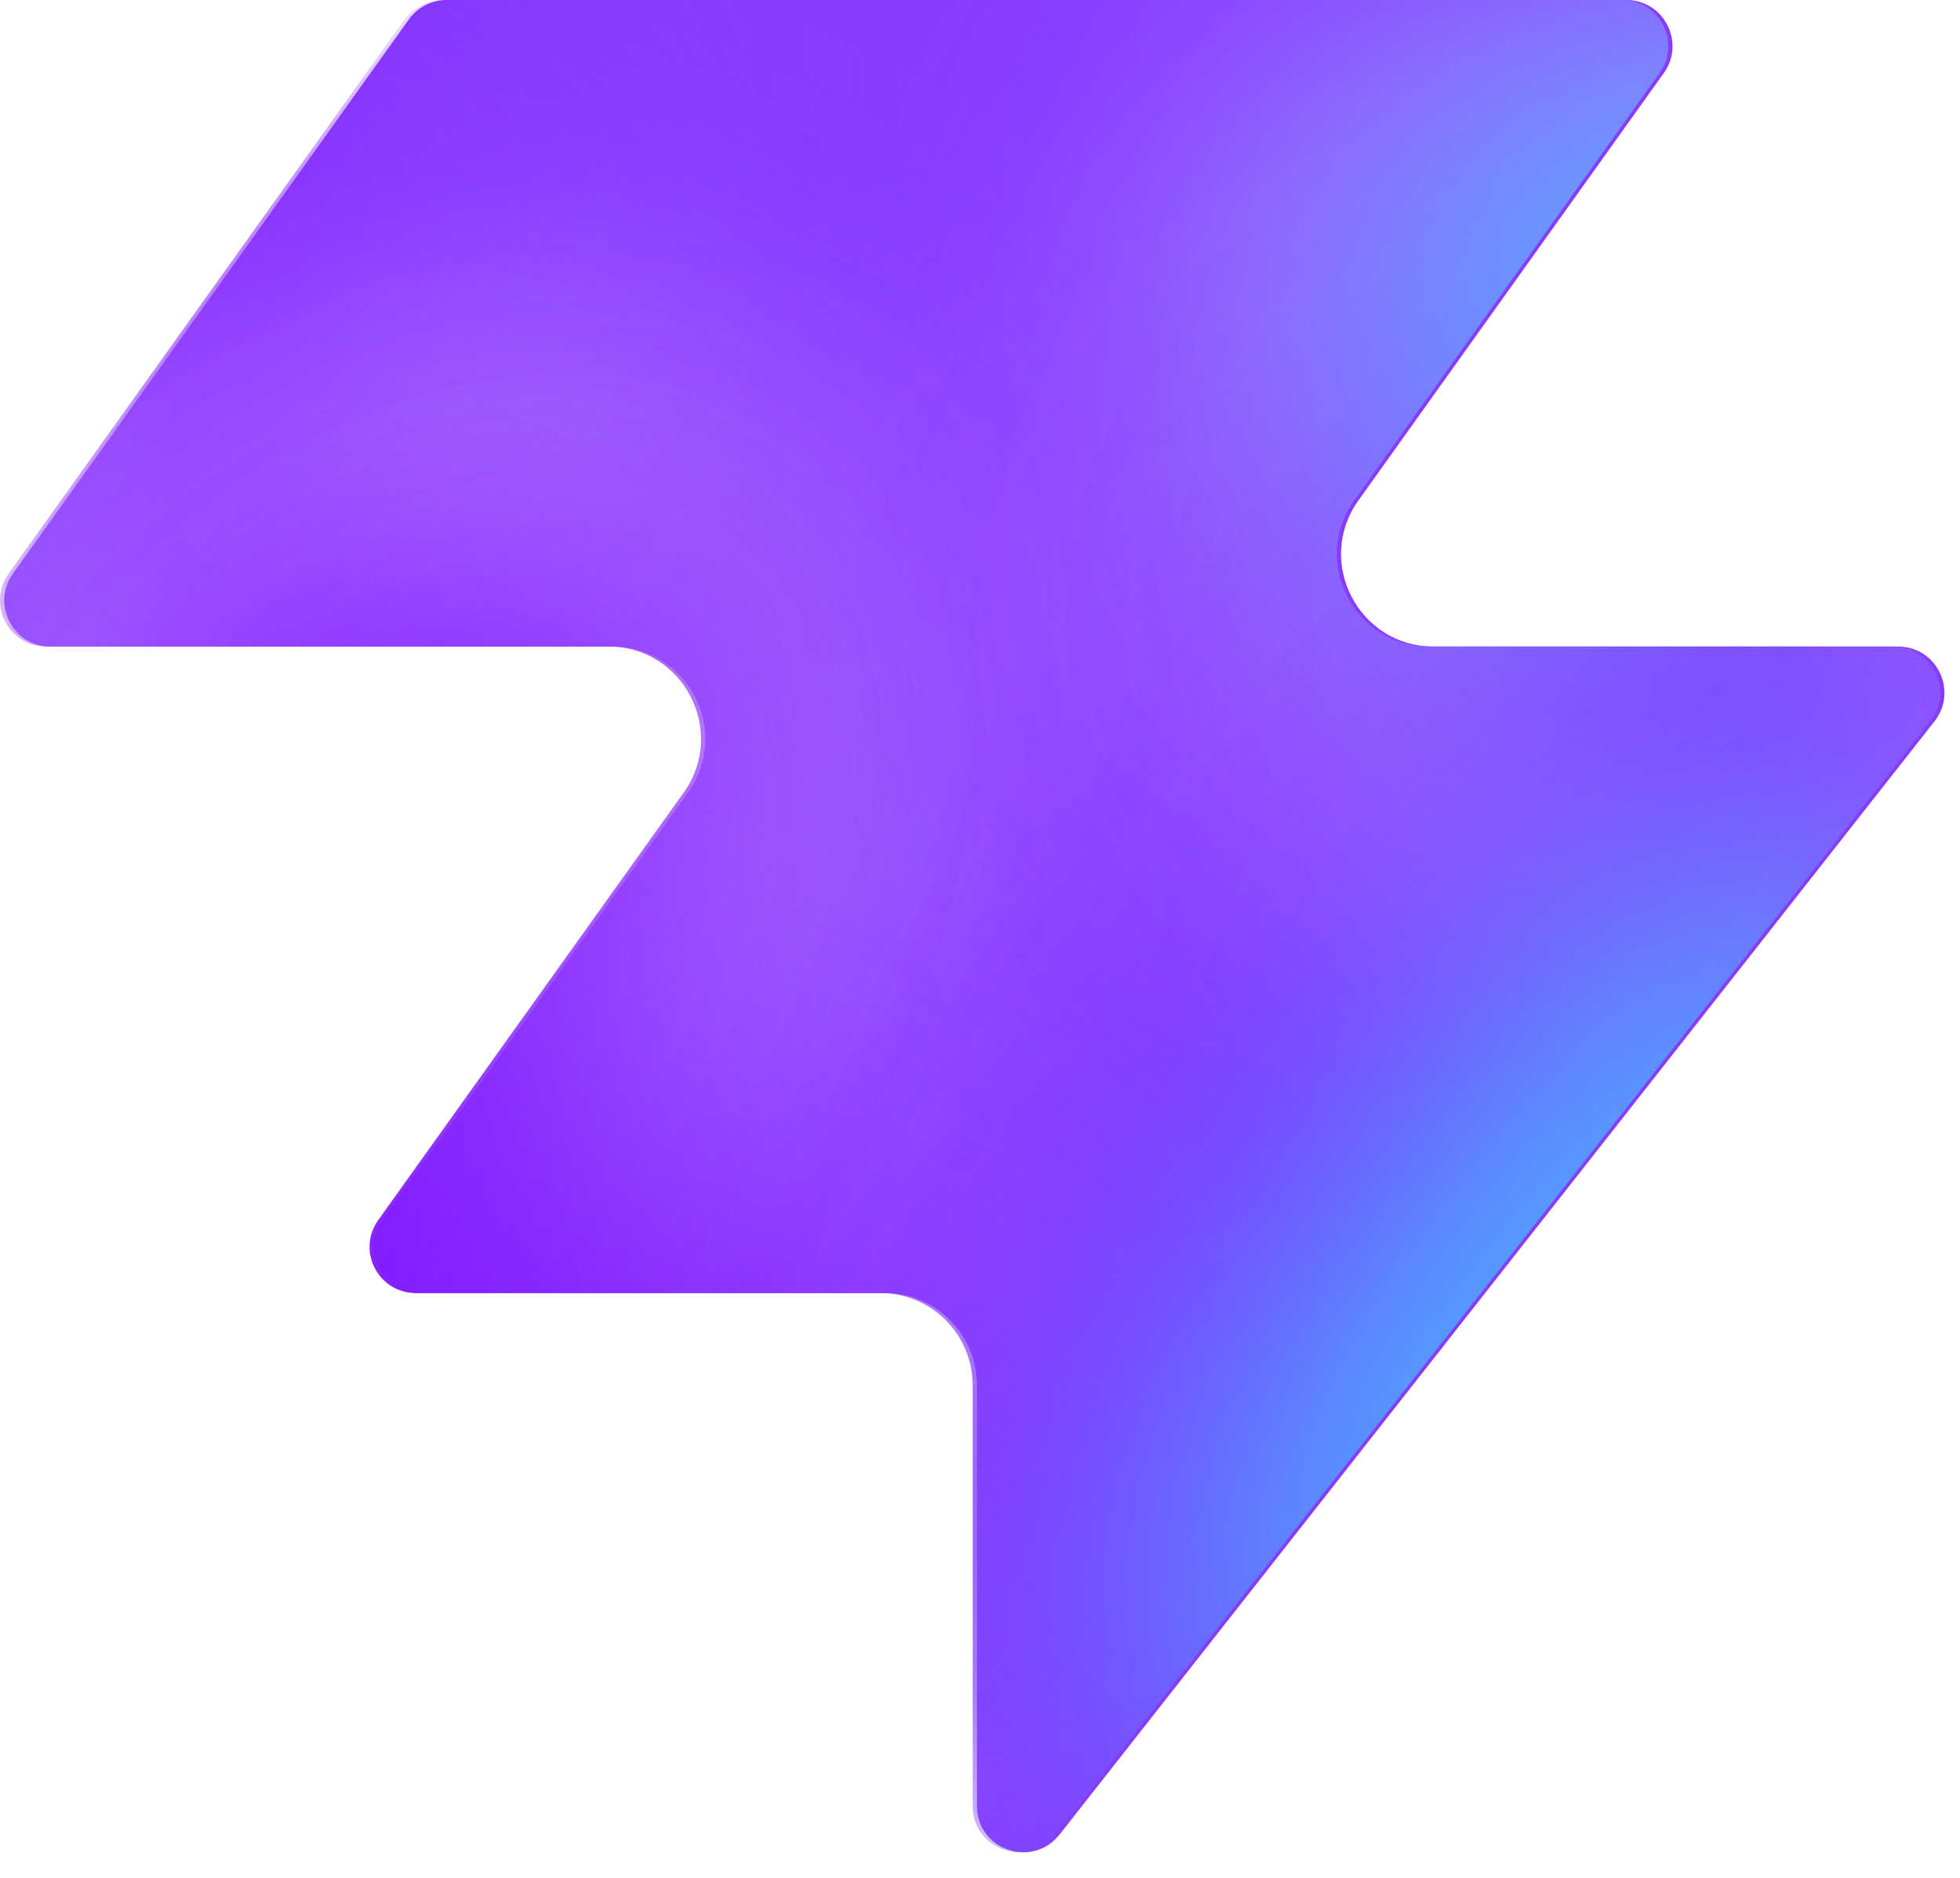
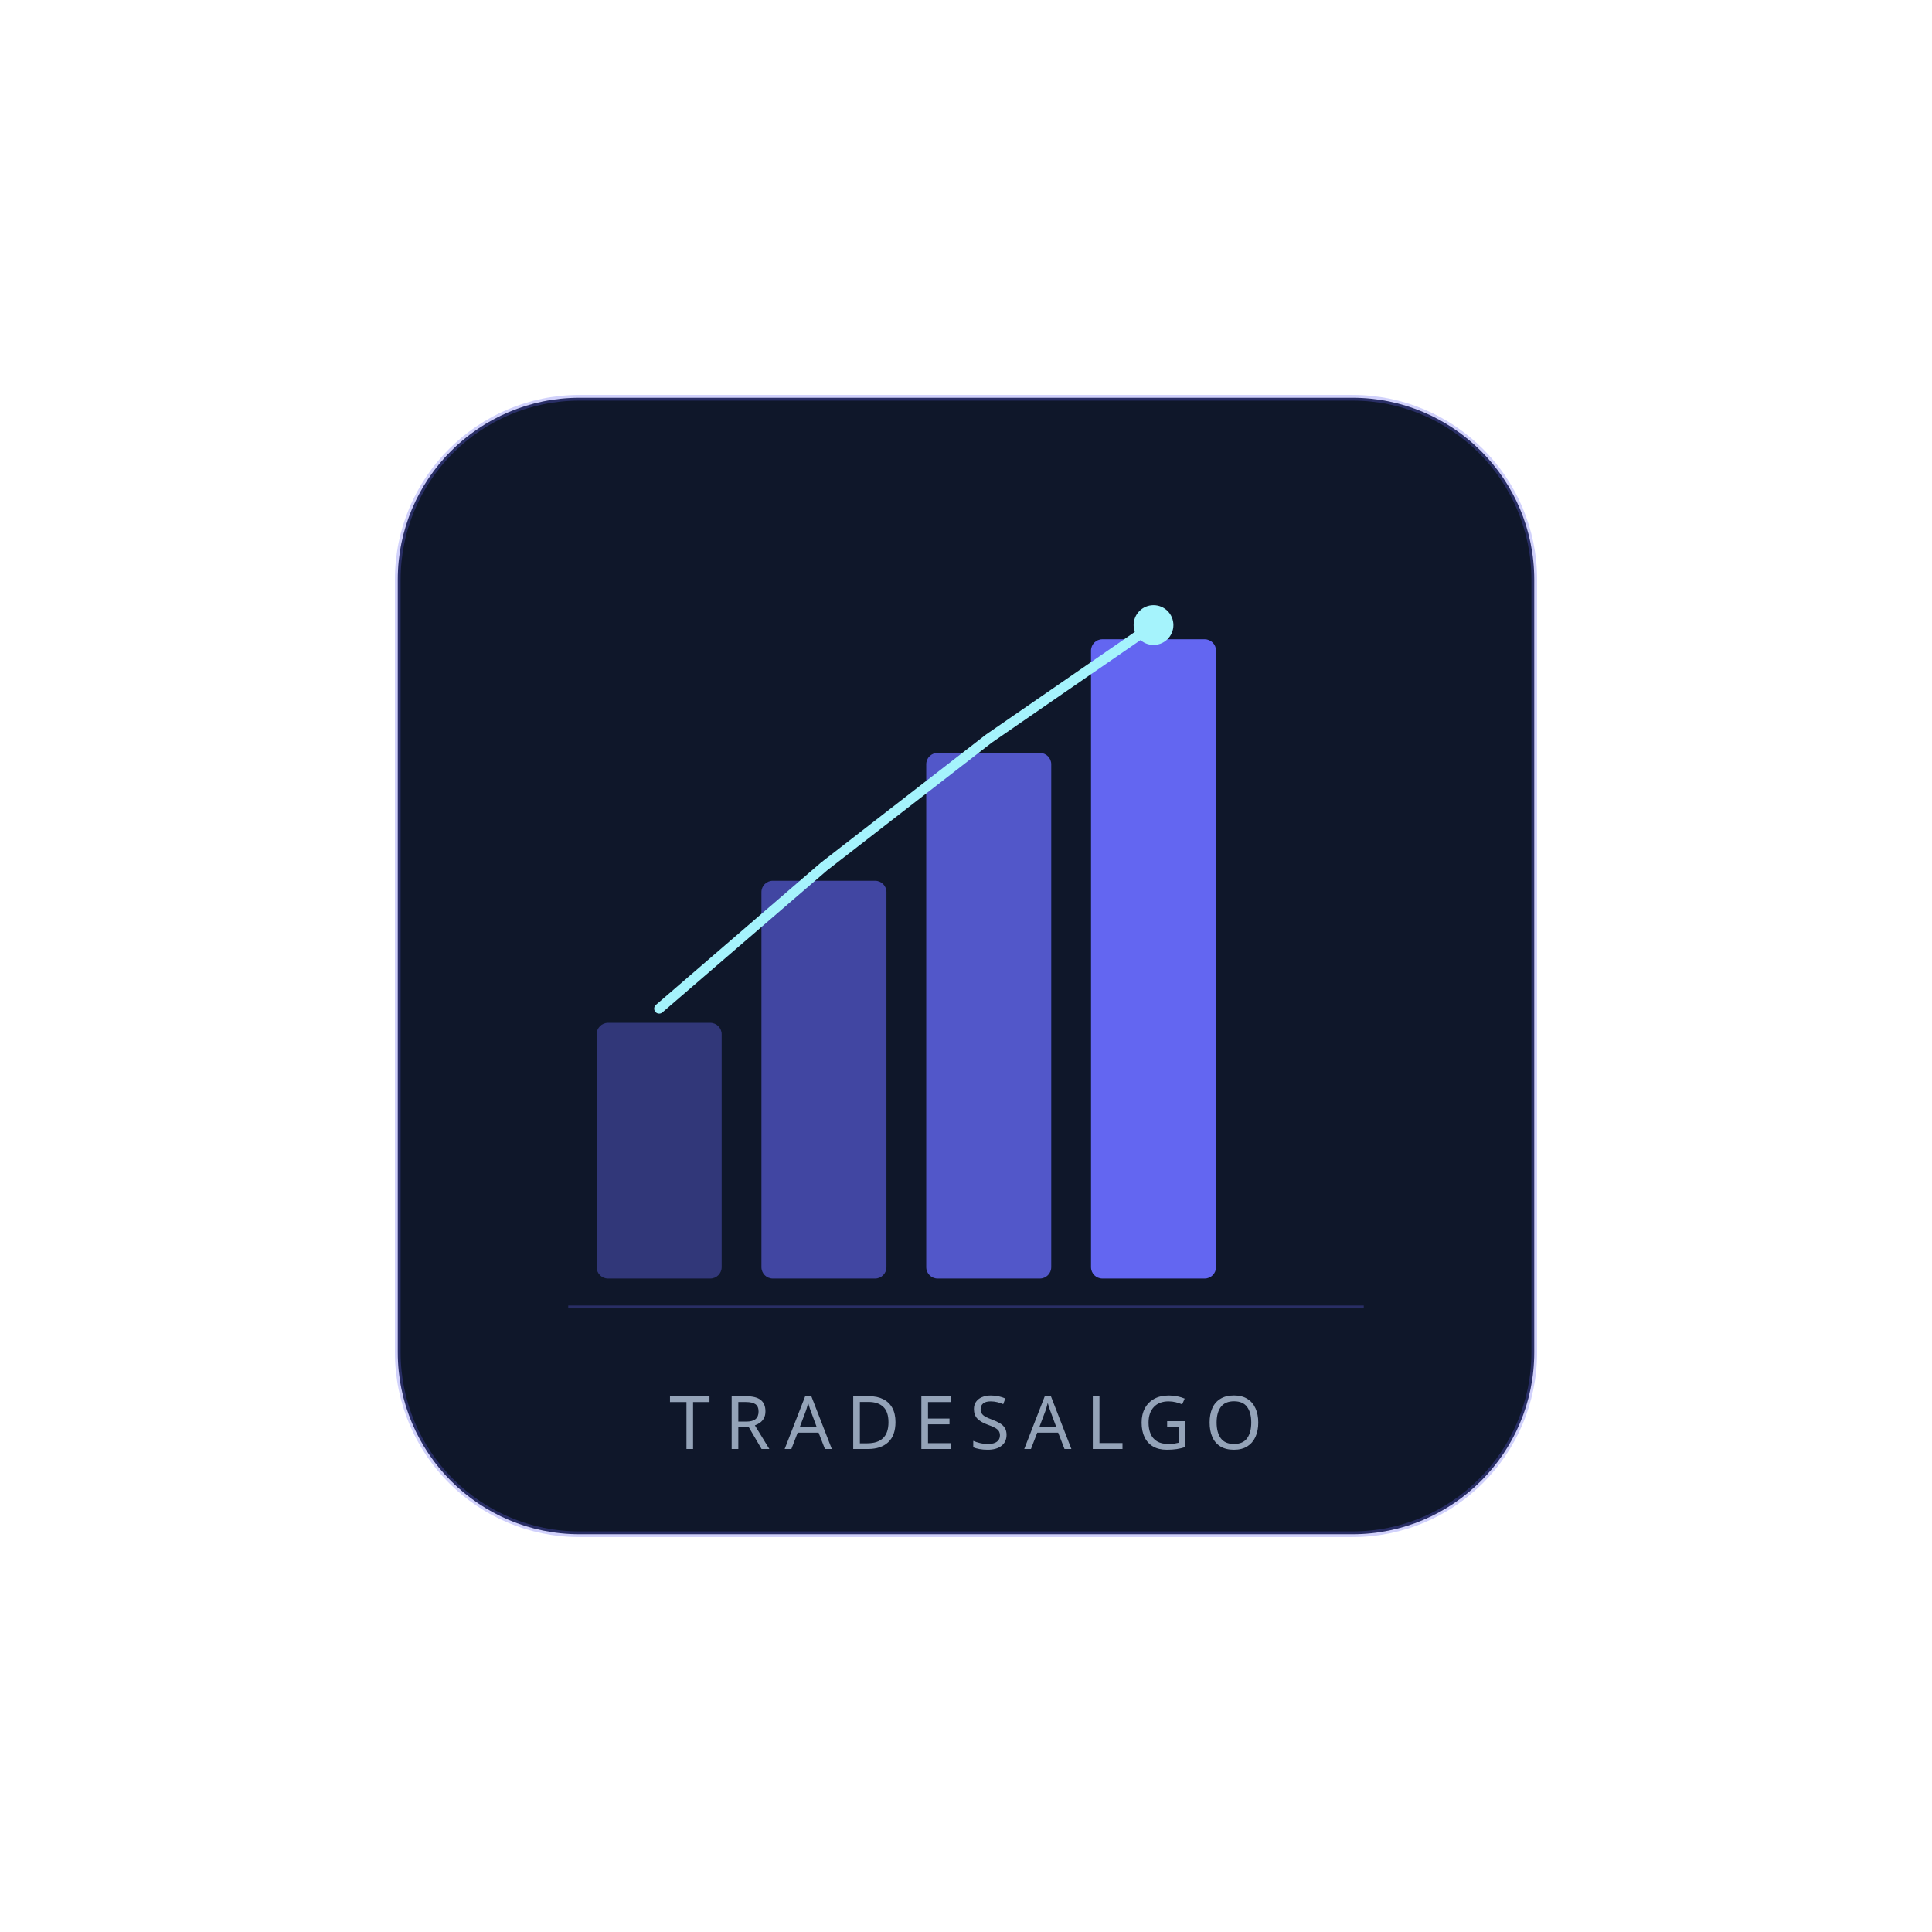
- <svg xmlns="http://www.w3.org/2000/svg" width="48" height="46" fill="none" viewBox="0 0 48 46">
-   <path fill="#863bff" d="M25.946 44.938c-.664.845-2.021.375-2.021-.698V33.937a2.26 2.26 0 0 0-2.262-2.262H10.287c-.92 0-1.456-1.04-.92-1.788l7.48-10.471c1.07-1.497 0-3.578-1.842-3.578H1.237c-.92 0-1.456-1.04-.92-1.788L10.013.474c.214-.297.556-.474.92-.474h28.894c.92 0 1.456 1.04.92 1.788l-7.48 10.471c-1.07 1.498 0 3.579 1.842 3.579h11.377c.943 0 1.473 1.088.89 1.83L25.947 44.94z" style="fill:#863bff;fill:color(display-p3 .525 .23 1);fill-opacity:1" />
-   <mask id="a" width="48" height="46" x="0" y="0" maskUnits="userSpaceOnUse" style="mask-type:alpha">
-     <path fill="#000" d="M25.842 44.938c-.664.844-2.021.375-2.021-.698V33.937a2.26 2.26 0 0 0-2.262-2.262H10.183c-.92 0-1.456-1.04-.92-1.788l7.48-10.471c1.07-1.498 0-3.579-1.842-3.579H1.133c-.92 0-1.456-1.04-.92-1.787L9.91.473c.214-.297.556-.474.92-.474h28.894c.92 0 1.456 1.04.92 1.788l-7.48 10.471c-1.07 1.498 0 3.578 1.842 3.578h11.377c.943 0 1.473 1.088.89 1.832L25.843 44.94z" style="fill:#000;fill-opacity:1" />
-   </mask>
-   <g mask="url(#a)">
-     <g filter="url(#b)">
-       <ellipse cx="5.508" cy="14.704" fill="#ede6ff" rx="5.508" ry="14.704" style="fill:#ede6ff;fill:color(display-p3 .927 .903 1);fill-opacity:1" transform="matrix(.00324 1 1 -.00324 -4.47 31.516)" />
-     </g>
-     <g filter="url(#c)">
-       <ellipse cx="10.399" cy="29.851" fill="#ede6ff" rx="10.399" ry="29.851" style="fill:#ede6ff;fill:color(display-p3 .927 .903 1);fill-opacity:1" transform="matrix(.00324 1 1 -.00324 -39.328 7.883)" />
-     </g>
-     <g filter="url(#d)">
-       <ellipse cx="5.508" cy="30.487" fill="#7e14ff" rx="5.508" ry="30.487" style="fill:#7e14ff;fill:color(display-p3 .492 .077 1);fill-opacity:1" transform="rotate(89.814 -25.913 -14.639)scale(1 -1)" />
-     </g>
-     <g filter="url(#e)">
-       <ellipse cx="5.508" cy="30.599" fill="#7e14ff" rx="5.508" ry="30.599" style="fill:#7e14ff;fill:color(display-p3 .492 .077 1);fill-opacity:1" transform="rotate(89.814 -32.644 -3.334)scale(1 -1)" />
-     </g>
-     <g filter="url(#f)">
-       <ellipse cx="5.508" cy="30.599" fill="#7e14ff" rx="5.508" ry="30.599" style="fill:#7e14ff;fill:color(display-p3 .492 .077 1);fill-opacity:1" transform="matrix(.00324 1 1 -.00324 -34.34 30.47)" />
-     </g>
-     <g filter="url(#g)">
-       <ellipse cx="14.072" cy="22.078" fill="#ede6ff" rx="14.072" ry="22.078" style="fill:#ede6ff;fill:color(display-p3 .927 .903 1);fill-opacity:1" transform="rotate(93.35 24.506 48.493)scale(-1 1)" />
-     </g>
-     <g filter="url(#h)">
-       <ellipse cx="3.47" cy="21.501" fill="#7e14ff" rx="3.47" ry="21.501" style="fill:#7e14ff;fill:color(display-p3 .492 .077 1);fill-opacity:1" transform="rotate(89.009 28.708 47.59)scale(-1 1)" />
-     </g>
-     <g filter="url(#i)">
-       <ellipse cx="3.47" cy="21.501" fill="#7e14ff" rx="3.47" ry="21.501" style="fill:#7e14ff;fill:color(display-p3 .492 .077 1);fill-opacity:1" transform="rotate(89.009 28.708 47.59)scale(-1 1)" />
-     </g>
-     <g filter="url(#j)">
-       <ellipse cx=".387" cy="8.972" fill="#7e14ff" rx="4.407" ry="29.108" style="fill:#7e14ff;fill:color(display-p3 .492 .077 1);fill-opacity:1" transform="rotate(39.51 .387 8.972)" />
-     </g>
-     <g filter="url(#k)">
-       <ellipse cx="47.523" cy="-6.092" fill="#7e14ff" rx="4.407" ry="29.108" style="fill:#7e14ff;fill:color(display-p3 .492 .077 1);fill-opacity:1" transform="rotate(37.892 47.523 -6.092)" />
-     </g>
-     <g filter="url(#l)">
-       <ellipse cx="41.412" cy="6.333" fill="#47bfff" rx="5.971" ry="9.665" style="fill:#47bfff;fill:color(display-p3 .28 .748 1);fill-opacity:1" transform="rotate(37.892 41.412 6.333)" />
-     </g>
-     <g filter="url(#m)">
-       <ellipse cx="-1.879" cy="38.332" fill="#7e14ff" rx="4.407" ry="29.108" style="fill:#7e14ff;fill:color(display-p3 .492 .077 1);fill-opacity:1" transform="rotate(37.892 -1.88 38.332)" />
-     </g>
-     <g filter="url(#n)">
-       <ellipse cx="-1.879" cy="38.332" fill="#7e14ff" rx="4.407" ry="29.108" style="fill:#7e14ff;fill:color(display-p3 .492 .077 1);fill-opacity:1" transform="rotate(37.892 -1.88 38.332)" />
-     </g>
-     <g filter="url(#o)">
-       <ellipse cx="35.651" cy="29.907" fill="#7e14ff" rx="4.407" ry="29.108" style="fill:#7e14ff;fill:color(display-p3 .492 .077 1);fill-opacity:1" transform="rotate(37.892 35.651 29.907)" />
-     </g>
-     <g filter="url(#p)">
-       <ellipse cx="38.418" cy="32.4" fill="#47bfff" rx="5.971" ry="15.297" style="fill:#47bfff;fill:color(display-p3 .28 .748 1);fill-opacity:1" transform="rotate(37.892 38.418 32.4)" />
-     </g>
-   </g>
-   <defs>
-     <filter id="b" width="60.045" height="41.654" x="-19.77" y="16.149" color-interpolation-filters="sRGB" filterUnits="userSpaceOnUse">
-       <feFlood flood-opacity="0" result="BackgroundImageFix" />
-       <feBlend in="SourceGraphic" in2="BackgroundImageFix" result="shape" />
-       <feGaussianBlur result="effect1_foregroundBlur_2002_17158" stdDeviation="7.659" />
-     </filter>
-     <filter id="c" width="90.34" height="51.437" x="-54.613" y="-7.533" color-interpolation-filters="sRGB" filterUnits="userSpaceOnUse">
-       <feFlood flood-opacity="0" result="BackgroundImageFix" />
-       <feBlend in="SourceGraphic" in2="BackgroundImageFix" result="shape" />
-       <feGaussianBlur result="effect1_foregroundBlur_2002_17158" stdDeviation="7.659" />
-     </filter>
-     <filter id="d" width="79.355" height="29.4" x="-49.64" y="2.03" color-interpolation-filters="sRGB" filterUnits="userSpaceOnUse">
-       <feFlood flood-opacity="0" result="BackgroundImageFix" />
-       <feBlend in="SourceGraphic" in2="BackgroundImageFix" result="shape" />
-       <feGaussianBlur result="effect1_foregroundBlur_2002_17158" stdDeviation="4.596" />
-     </filter>
-     <filter id="e" width="79.579" height="29.4" x="-45.045" y="20.029" color-interpolation-filters="sRGB" filterUnits="userSpaceOnUse">
-       <feFlood flood-opacity="0" result="BackgroundImageFix" />
-       <feBlend in="SourceGraphic" in2="BackgroundImageFix" result="shape" />
-       <feGaussianBlur result="effect1_foregroundBlur_2002_17158" stdDeviation="4.596" />
-     </filter>
-     <filter id="f" width="79.579" height="29.4" x="-43.513" y="21.178" color-interpolation-filters="sRGB" filterUnits="userSpaceOnUse">
-       <feFlood flood-opacity="0" result="BackgroundImageFix" />
-       <feBlend in="SourceGraphic" in2="BackgroundImageFix" result="shape" />
-       <feGaussianBlur result="effect1_foregroundBlur_2002_17158" stdDeviation="4.596" />
-     </filter>
-     <filter id="g" width="74.749" height="58.852" x="15.756" y="-17.901" color-interpolation-filters="sRGB" filterUnits="userSpaceOnUse">
-       <feFlood flood-opacity="0" result="BackgroundImageFix" />
-       <feBlend in="SourceGraphic" in2="BackgroundImageFix" result="shape" />
-       <feGaussianBlur result="effect1_foregroundBlur_2002_17158" stdDeviation="7.659" />
-     </filter>
-     <filter id="h" width="61.377" height="25.362" x="23.548" y="2.284" color-interpolation-filters="sRGB" filterUnits="userSpaceOnUse">
-       <feFlood flood-opacity="0" result="BackgroundImageFix" />
-       <feBlend in="SourceGraphic" in2="BackgroundImageFix" result="shape" />
-       <feGaussianBlur result="effect1_foregroundBlur_2002_17158" stdDeviation="4.596" />
-     </filter>
-     <filter id="i" width="61.377" height="25.362" x="23.548" y="2.284" color-interpolation-filters="sRGB" filterUnits="userSpaceOnUse">
-       <feFlood flood-opacity="0" result="BackgroundImageFix" />
-       <feBlend in="SourceGraphic" in2="BackgroundImageFix" result="shape" />
-       <feGaussianBlur result="effect1_foregroundBlur_2002_17158" stdDeviation="4.596" />
-     </filter>
-     <filter id="j" width="56.045" height="63.649" x="-27.636" y="-22.853" color-interpolation-filters="sRGB" filterUnits="userSpaceOnUse">
-       <feFlood flood-opacity="0" result="BackgroundImageFix" />
-       <feBlend in="SourceGraphic" in2="BackgroundImageFix" result="shape" />
-       <feGaussianBlur result="effect1_foregroundBlur_2002_17158" stdDeviation="4.596" />
-     </filter>
-     <filter id="k" width="54.814" height="64.646" x="20.116" y="-38.415" color-interpolation-filters="sRGB" filterUnits="userSpaceOnUse">
-       <feFlood flood-opacity="0" result="BackgroundImageFix" />
-       <feBlend in="SourceGraphic" in2="BackgroundImageFix" result="shape" />
-       <feGaussianBlur result="effect1_foregroundBlur_2002_17158" stdDeviation="4.596" />
-     </filter>
-     <filter id="l" width="33.541" height="35.313" x="24.641" y="-11.323" color-interpolation-filters="sRGB" filterUnits="userSpaceOnUse">
-       <feFlood flood-opacity="0" result="BackgroundImageFix" />
-       <feBlend in="SourceGraphic" in2="BackgroundImageFix" result="shape" />
-       <feGaussianBlur result="effect1_foregroundBlur_2002_17158" stdDeviation="4.596" />
-     </filter>
-     <filter id="m" width="54.814" height="64.646" x="-29.286" y="6.009" color-interpolation-filters="sRGB" filterUnits="userSpaceOnUse">
-       <feFlood flood-opacity="0" result="BackgroundImageFix" />
-       <feBlend in="SourceGraphic" in2="BackgroundImageFix" result="shape" />
-       <feGaussianBlur result="effect1_foregroundBlur_2002_17158" stdDeviation="4.596" />
-     </filter>
-     <filter id="n" width="54.814" height="64.646" x="-29.286" y="6.009" color-interpolation-filters="sRGB" filterUnits="userSpaceOnUse">
-       <feFlood flood-opacity="0" result="BackgroundImageFix" />
-       <feBlend in="SourceGraphic" in2="BackgroundImageFix" result="shape" />
-       <feGaussianBlur result="effect1_foregroundBlur_2002_17158" stdDeviation="4.596" />
-     </filter>
-     <filter id="o" width="54.814" height="64.646" x="8.244" y="-2.416" color-interpolation-filters="sRGB" filterUnits="userSpaceOnUse">
-       <feFlood flood-opacity="0" result="BackgroundImageFix" />
-       <feBlend in="SourceGraphic" in2="BackgroundImageFix" result="shape" />
-       <feGaussianBlur result="effect1_foregroundBlur_2002_17158" stdDeviation="4.596" />
-     </filter>
-     <filter id="p" width="39.409" height="43.623" x="18.713" y="10.588" color-interpolation-filters="sRGB" filterUnits="userSpaceOnUse">
-       <feFlood flood-opacity="0" result="BackgroundImageFix" />
-       <feBlend in="SourceGraphic" in2="BackgroundImageFix" result="shape" />
-       <feGaussianBlur result="effect1_foregroundBlur_2002_17158" stdDeviation="4.596" />
-     </filter>
-   </defs>
+ <svg xmlns="http://www.w3.org/2000/svg" viewBox="0 0 680 680">
+   <rect x="140" y="140" width="400" height="400" rx="64" fill="#0f172a" />
+   <rect x="210" y="360" width="44" height="90" rx="4" fill="#6366f1" opacity="0.4" />
+   <rect x="268" y="310" width="44" height="140" rx="4" fill="#6366f1" opacity="0.6" />
+   <rect x="326" y="265" width="44" height="185" rx="4" fill="#6366f1" opacity="0.8" />
+   <rect x="384" y="225" width="44" height="225" rx="4" fill="#6366f1" />
+   <polyline points="232,355 290,305 348,260 406,220" fill="none" stroke="#a5f3fc" stroke-width="3.5" stroke-linecap="round" stroke-linejoin="round" />
+   <circle cx="406" cy="220" r="7" fill="#a5f3fc" />
+   <line x1="200" y1="460" x2="480" y2="460" stroke="#6366f1" stroke-width="1" opacity="0.3" />
+   <text x="340" y="510" text-anchor="middle" font-family="system-ui, sans-serif" font-size="26" font-weight="500" fill="#94a3b8" letter-spacing="5">TRADESALGO</text>
+   <rect x="140" y="140" width="400" height="400" rx="64" fill="none" stroke="#6366f1" stroke-width="2" opacity="0.3" />
</svg>
